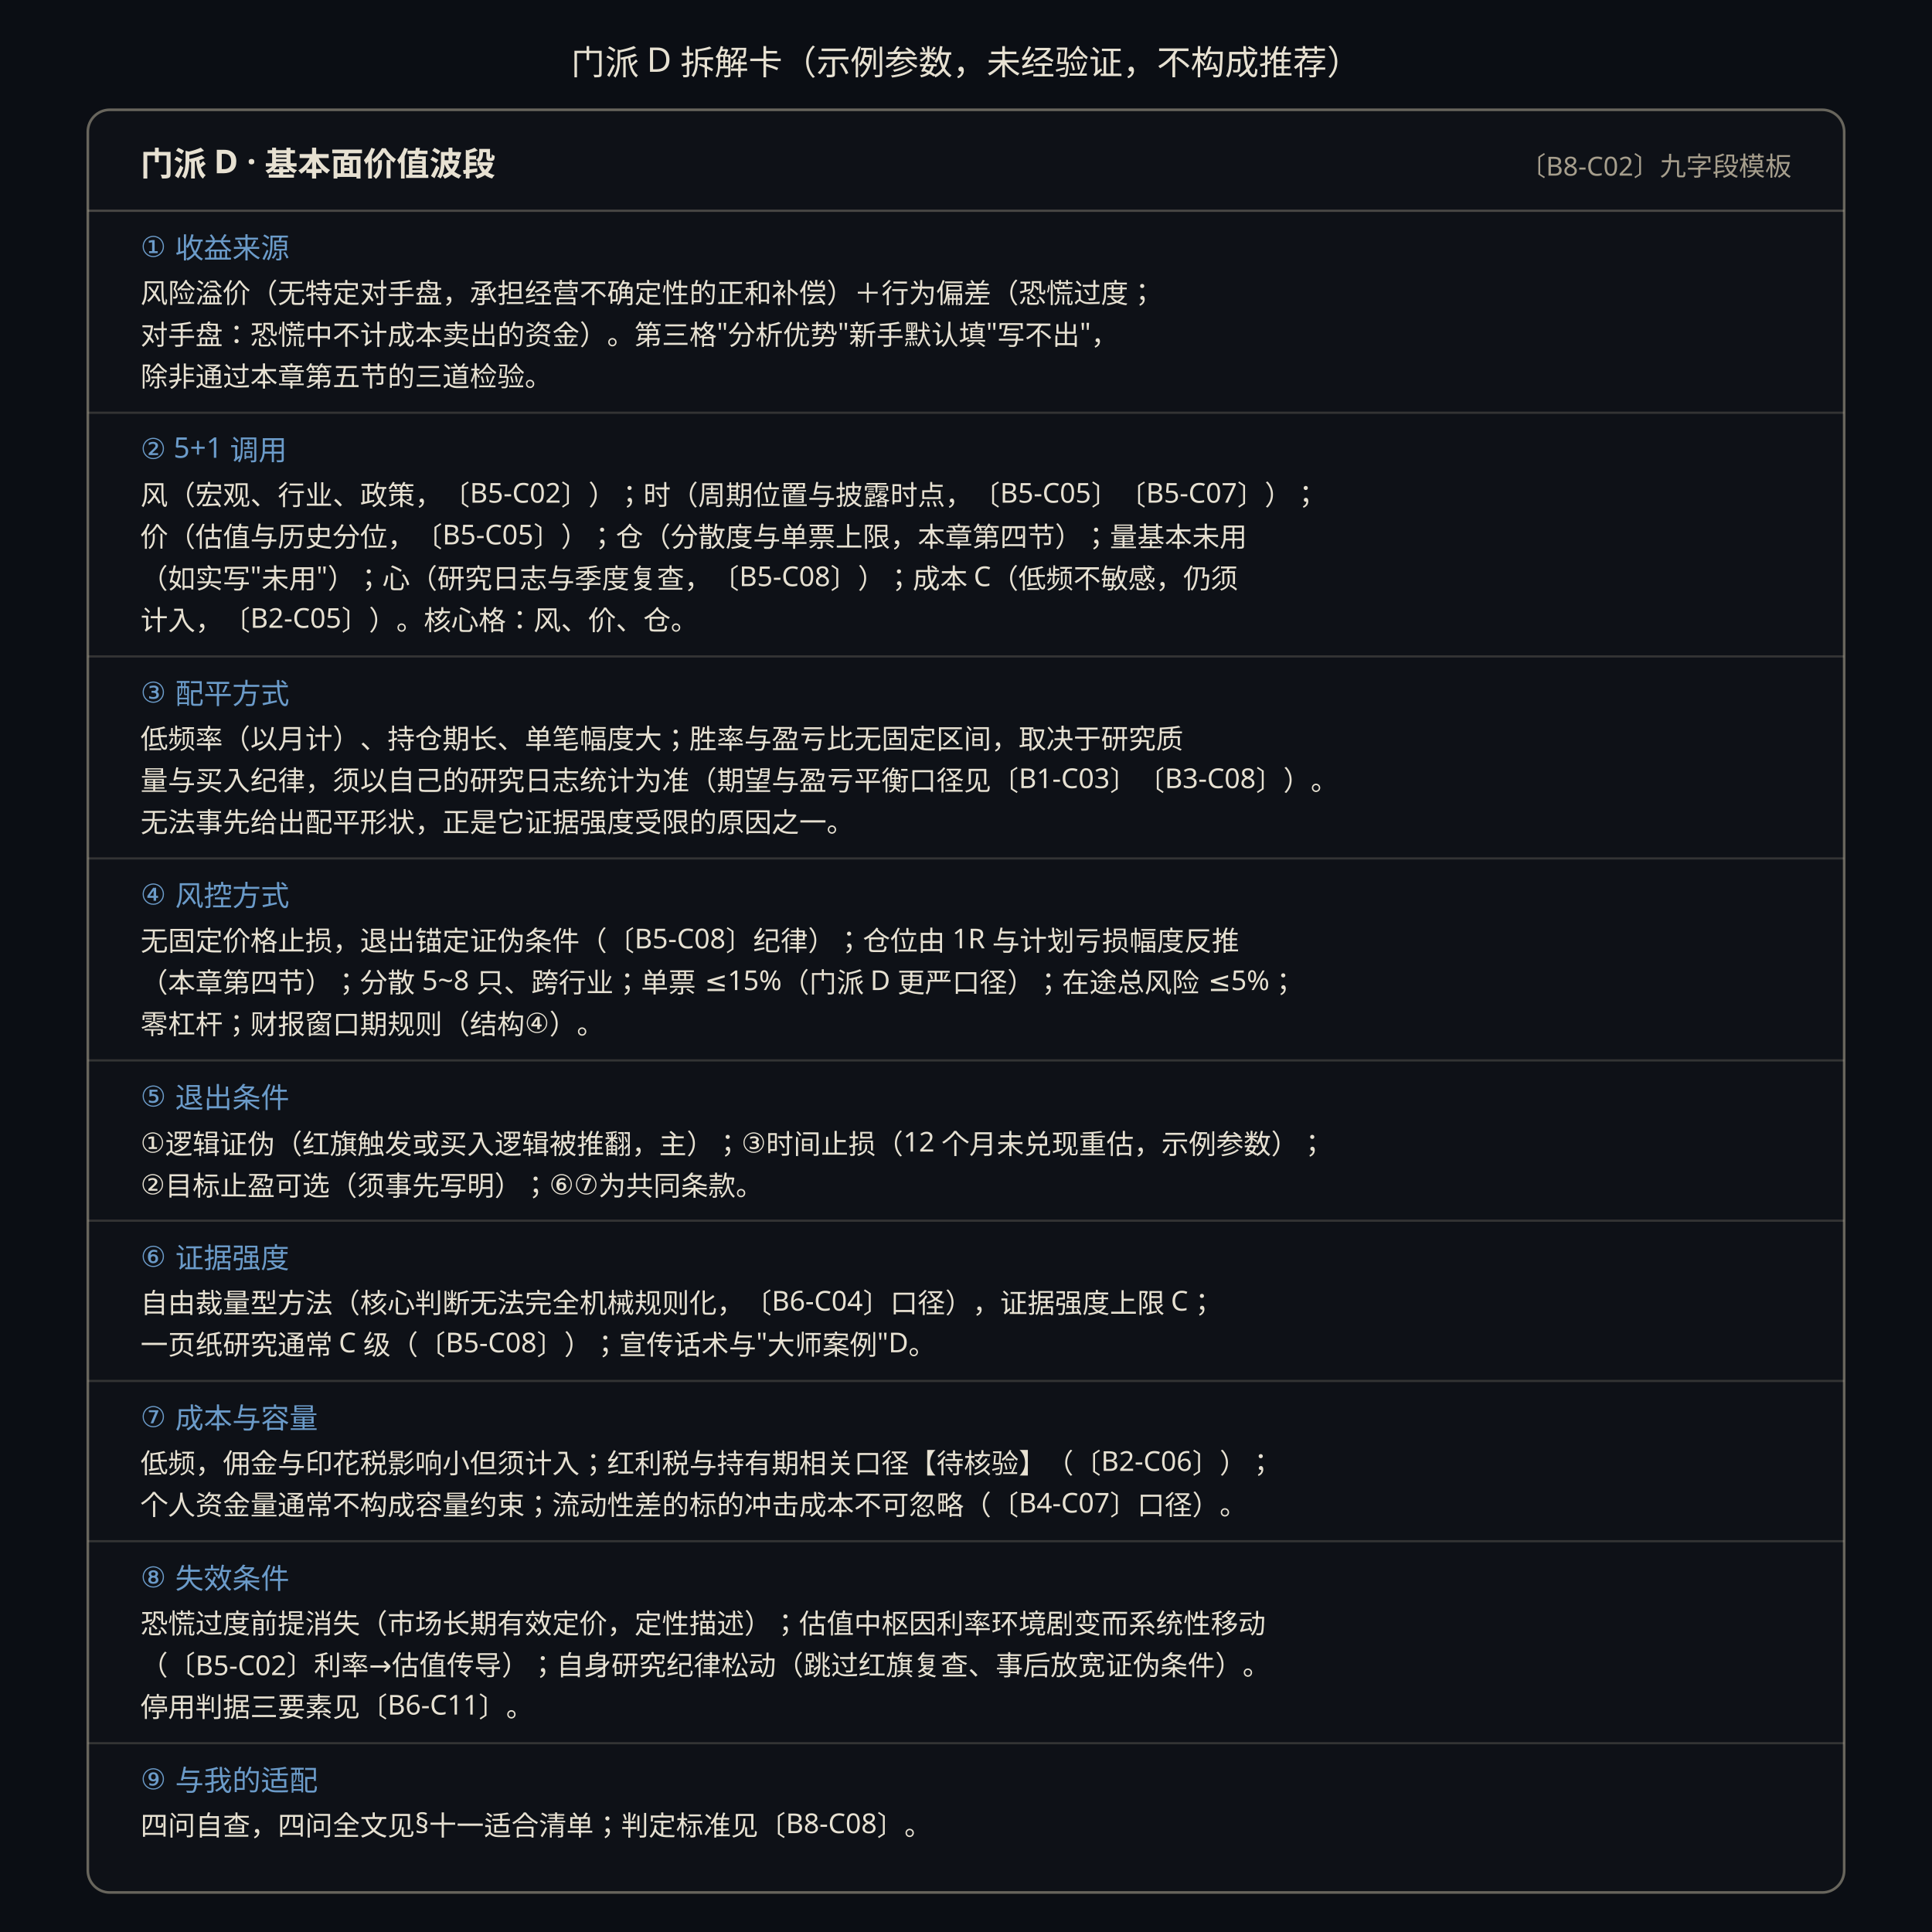
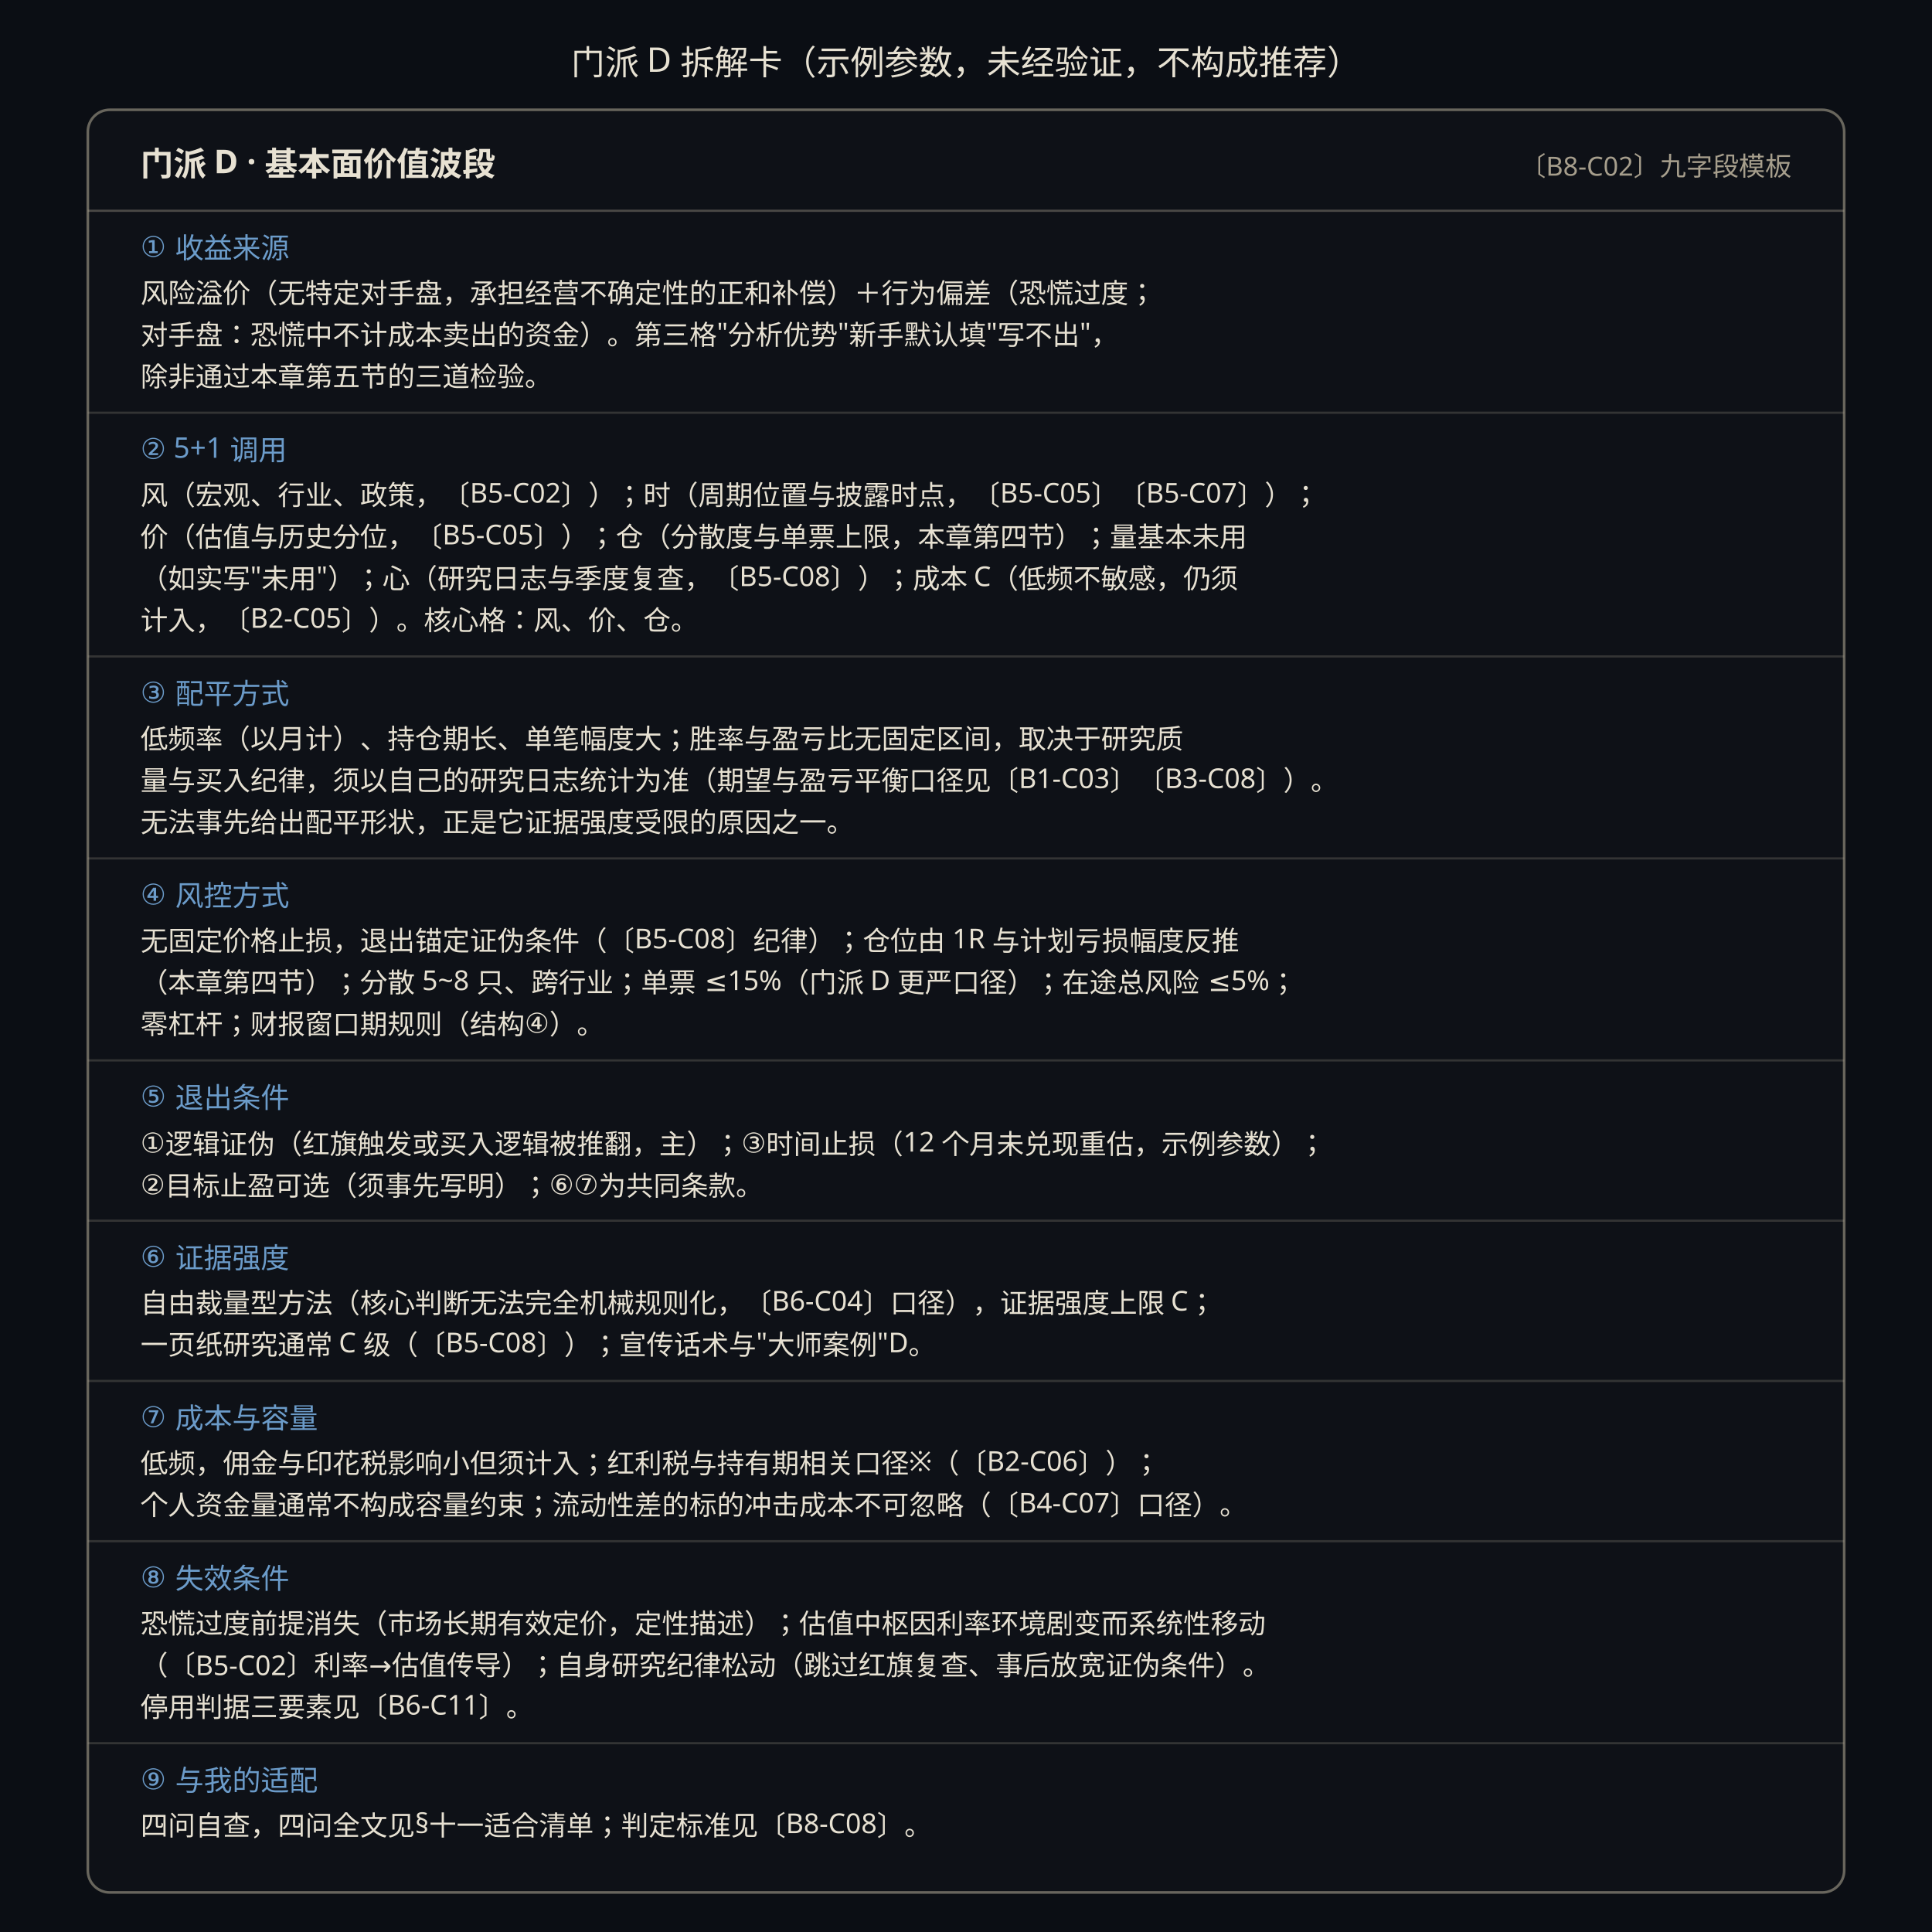
<svg xmlns="http://www.w3.org/2000/svg" viewBox="0 0 880 880" font-family="'Noto Sans SC','Microsoft YaHei',sans-serif">
  <rect width="880" height="880" fill="var(--fig-canvas, #0B0E14)" />
  <g font-family="'Noto Sans SC','Microsoft YaHei',sans-serif">
    <text x="440" y="34" text-anchor="middle" font-size="15.5" fill="var(--fig-ink, #E7E1D2)">门派 D 拆解卡（示例参数，未经验证，不构成推荐）</text>
    <rect x="40" y="50" width="800" height="812" rx="10" fill="var(--fig-surface, #161A21)" fill-opacity="0.30" stroke="var(--fig-ink-sub, #A69E8C)" stroke-opacity="0.6" stroke-width="1.2" />
    <text x="64" y="80" text-anchor="start" font-size="15" font-weight="600" fill="var(--fig-ink, #E7E1D2)">门派 D · 基本面价值波段</text>
    <text x="816" y="80" text-anchor="end" font-size="12" fill="var(--fig-ink-sub, #A69E8C)">〔B8-C02〕九字段模板</text>
    <line x1="40" y1="96" x2="840" y2="96" stroke="var(--fig-ink-sub, #A69E8C)" stroke-opacity="0.4" stroke-width="1" />
    <text x="64" y="117" text-anchor="start" font-size="13" fill="var(--fig-accent, #6B9BC9)">① 收益来源</text>
    <text x="64" y="138" text-anchor="start" font-size="12.5" fill="var(--fig-ink, #E7E1D2)">风险溢价（无特定对手盘，承担经营不确定性的正和补偿）＋行为偏差（恐慌过度；</text>
    <text x="64" y="157" text-anchor="start" font-size="12.5" fill="var(--fig-ink, #E7E1D2)">对手盘：恐慌中不计成本卖出的资金）。第三格"分析优势"新手默认填"写不出"，</text>
    <text x="64" y="176" text-anchor="start" font-size="12.5" fill="var(--fig-ink, #E7E1D2)">除非通过本章第五节的三道检验。</text>
    <line x1="40" y1="188" x2="840" y2="188" stroke="var(--fig-ink-sub, #A69E8C)" stroke-opacity="0.25" stroke-width="1" />
    <text x="64" y="209" text-anchor="start" font-size="13" fill="var(--fig-accent, #6B9BC9)">② 5+1 调用</text>
    <text x="64" y="230" text-anchor="start" font-size="12.5" fill="var(--fig-ink, #E7E1D2)">风（宏观、行业、政策，〔B5-C02〕）；时（周期位置与披露时点，〔B5-C05〕〔B5-C07〕）；</text>
    <text x="64" y="249" text-anchor="start" font-size="12.5" fill="var(--fig-ink, #E7E1D2)">价（估值与历史分位，〔B5-C05〕）；仓（分散度与单票上限，本章第四节）；量基本未用</text>
    <text x="64" y="268" text-anchor="start" font-size="12.5" fill="var(--fig-ink, #E7E1D2)">（如实写"未用"）；心（研究日志与季度复查，〔B5-C08〕）；成本 C（低频不敏感，仍须</text>
    <text x="64" y="287" text-anchor="start" font-size="12.5" fill="var(--fig-ink, #E7E1D2)">计入，〔B2-C05〕）。核心格：风、价、仓。</text>
    <line x1="40" y1="299" x2="840" y2="299" stroke="var(--fig-ink-sub, #A69E8C)" stroke-opacity="0.25" stroke-width="1" />
    <text x="64" y="320" text-anchor="start" font-size="13" fill="var(--fig-accent, #6B9BC9)">③ 配平方式</text>
    <text x="64" y="341" text-anchor="start" font-size="12.5" fill="var(--fig-ink, #E7E1D2)">低频率（以月计）、持仓期长、单笔幅度大；胜率与盈亏比无固定区间，取决于研究质</text>
    <text x="64" y="360" text-anchor="start" font-size="12.5" fill="var(--fig-ink, #E7E1D2)">量与买入纪律，须以自己的研究日志统计为准（期望与盈亏平衡口径见〔B1-C03〕〔B3-C08〕）。</text>
    <text x="64" y="379" text-anchor="start" font-size="12.5" fill="var(--fig-ink, #E7E1D2)">无法事先给出配平形状，正是它证据强度受限的原因之一。</text>
    <line x1="40" y1="391" x2="840" y2="391" stroke="var(--fig-ink-sub, #A69E8C)" stroke-opacity="0.25" stroke-width="1" />
    <text x="64" y="412" text-anchor="start" font-size="13" fill="var(--fig-accent, #6B9BC9)">④ 风控方式</text>
    <text x="64" y="433" text-anchor="start" font-size="12.5" fill="var(--fig-ink, #E7E1D2)">无固定价格止损，退出锚定证伪条件（〔B5-C08〕纪律）；仓位由 1R 与计划亏损幅度反推</text>
    <text x="64" y="452" text-anchor="start" font-size="12.5" fill="var(--fig-ink, #E7E1D2)">（本章第四节）；分散 5~8 只、跨行业；单票 ≤15%（门派 D 更严口径）；在途总风险 ≤5%；</text>
    <text x="64" y="471" text-anchor="start" font-size="12.5" fill="var(--fig-ink, #E7E1D2)">零杠杆；财报窗口期规则（结构④）。</text>
    <line x1="40" y1="483" x2="840" y2="483" stroke="var(--fig-ink-sub, #A69E8C)" stroke-opacity="0.25" stroke-width="1" />
    <text x="64" y="504" text-anchor="start" font-size="13" fill="var(--fig-accent, #6B9BC9)">⑤ 退出条件</text>
    <text x="64" y="525" text-anchor="start" font-size="12.5" fill="var(--fig-ink, #E7E1D2)">①逻辑证伪（红旗触发或买入逻辑被推翻，主）；③时间止损（12 个月未兑现重估，示例参数）；</text>
    <text x="64" y="544" text-anchor="start" font-size="12.5" fill="var(--fig-ink, #E7E1D2)">②目标止盈可选（须事先写明）；⑥⑦为共同条款。</text>
    <line x1="40" y1="556" x2="840" y2="556" stroke="var(--fig-ink-sub, #A69E8C)" stroke-opacity="0.25" stroke-width="1" />
    <text x="64" y="577" text-anchor="start" font-size="13" fill="var(--fig-accent, #6B9BC9)">⑥ 证据强度</text>
    <text x="64" y="598" text-anchor="start" font-size="12.5" fill="var(--fig-ink, #E7E1D2)">自由裁量型方法（核心判断无法完全机械规则化，〔B6-C04〕口径），证据强度上限 C；</text>
    <text x="64" y="617" text-anchor="start" font-size="12.5" fill="var(--fig-ink, #E7E1D2)">一页纸研究通常 C 级（〔B5-C08〕）；宣传话术与"大师案例"D。</text>
    <line x1="40" y1="629" x2="840" y2="629" stroke="var(--fig-ink-sub, #A69E8C)" stroke-opacity="0.25" stroke-width="1" />
    <text x="64" y="650" text-anchor="start" font-size="13" fill="var(--fig-accent, #6B9BC9)">⑦ 成本与容量</text>
-     <text x="64" y="671" text-anchor="start" font-size="12.5" fill="var(--fig-ink, #E7E1D2)">低频，佣金与印花税影响小但须计入；红利税与持有期相关口径【待核验】（〔B2-C06〕）；</text>
+     <text x="64" y="671" text-anchor="start" font-size="12.5" fill="var(--fig-ink, #E7E1D2)">低频，佣金与印花税影响小但须计入；红利税与持有期相关口径※（〔B2-C06〕）；</text>
    <text x="64" y="690" text-anchor="start" font-size="12.5" fill="var(--fig-ink, #E7E1D2)">个人资金量通常不构成容量约束；流动性差的标的冲击成本不可忽略（〔B4-C07〕口径）。</text>
    <line x1="40" y1="702" x2="840" y2="702" stroke="var(--fig-ink-sub, #A69E8C)" stroke-opacity="0.25" stroke-width="1" />
    <text x="64" y="723" text-anchor="start" font-size="13" fill="var(--fig-accent, #6B9BC9)">⑧ 失效条件</text>
    <text x="64" y="744" text-anchor="start" font-size="12.5" fill="var(--fig-ink, #E7E1D2)">恐慌过度前提消失（市场长期有效定价，定性描述）；估值中枢因利率环境剧变而系统性移动</text>
    <text x="64" y="763" text-anchor="start" font-size="12.5" fill="var(--fig-ink, #E7E1D2)">（〔B5-C02〕利率→估值传导）；自身研究纪律松动（跳过红旗复查、事后放宽证伪条件）。</text>
    <text x="64" y="782" text-anchor="start" font-size="12.5" fill="var(--fig-ink, #E7E1D2)">停用判据三要素见〔B6-C11〕。</text>
    <line x1="40" y1="794" x2="840" y2="794" stroke="var(--fig-ink-sub, #A69E8C)" stroke-opacity="0.25" stroke-width="1" />
    <text x="64" y="815" text-anchor="start" font-size="13" fill="var(--fig-accent, #6B9BC9)">⑨ 与我的适配</text>
    <text x="64" y="836" text-anchor="start" font-size="12.5" fill="var(--fig-ink, #E7E1D2)">四问自查，四问全文见§十一适合清单；判定标准见〔B8-C08〕。</text>
    <g fill="transparent" stroke="none">
      <rect x="42" y="97" width="796" height="90" data-tip="①收益来源——风险溢价（无特定对手盘，承担经营不确定性的正和补偿）＋行为偏差（恐慌过度；对手盘：恐慌中不计成本卖出的资金）。第三格&quot;分析优势&quot;新手默认填&quot;写不出&quot;，除非通过三道检验。" />
      <rect x="42" y="189" width="796" height="109" data-tip="②5+1 调用——风（宏观、行业、政策）；时（周期位置与披露时点）；价（估值与历史分位）；仓（分散度与单票上限）；量基本未用；心（研究日志与季度复查）；成本 C 计入。核心格：风、价、仓。" />
      <rect x="42" y="300" width="796" height="90" data-tip="③配平方式——低频率（以月计）、持仓期长、单笔幅度大；胜率与盈亏比无固定区间，须以自己的研究日志统计为准。无法事先给出配平形状，正是它证据强度受限的原因之一。" />
      <rect x="42" y="392" width="796" height="90" data-tip="④风控方式——无固定价格止损，退出锚定证伪条件；仓位由 1R 与计划亏损幅度反推；分散 5~8 只、跨行业；单票 ≤15%；在途总风险 ≤5%；零杠杆；财报窗口期规则。" />
      <rect x="42" y="484" width="796" height="71" data-tip="⑤退出条件——①逻辑证伪（红旗触发或买入逻辑被推翻，主）；③时间止损（12 个月未兑现重估，示例参数）；②目标止盈可选；⑥⑦共同条款。" />
      <rect x="42" y="557" width="796" height="71" data-tip="⑥证据强度——自由裁量型方法，证据强度上限 C；一页纸研究通常 C 级；宣传话术与&quot;大师案例&quot;记 D。" />
-       <rect x="42" y="630" width="796" height="71" data-tip="⑦成本与容量——低频，佣金与印花税影响小但须计入；红利税口径【待核验】；个人资金量通常不构成容量约束；流动性差的标的冲击成本不可忽略。" />
+       <rect x="42" y="630" width="796" height="71" data-tip="⑦成本与容量——低频，佣金与印花税影响小但须计入；红利税口径※；个人资金量通常不构成容量约束；流动性差的标的冲击成本不可忽略。" />
      <rect x="42" y="703" width="796" height="90" data-tip="⑧失效条件——恐慌过度前提消失（定性描述）；估值中枢因利率环境剧变而系统性移动；自身研究纪律松动（跳过红旗复查、事后放宽证伪条件）。" />
      <rect x="42" y="795" width="796" height="52" data-tip="⑨与我的适配——四问自查，四问全文见§十一适合清单；判定标准见〔B8-C08〕。" />
    </g>
  </g>
</svg>
